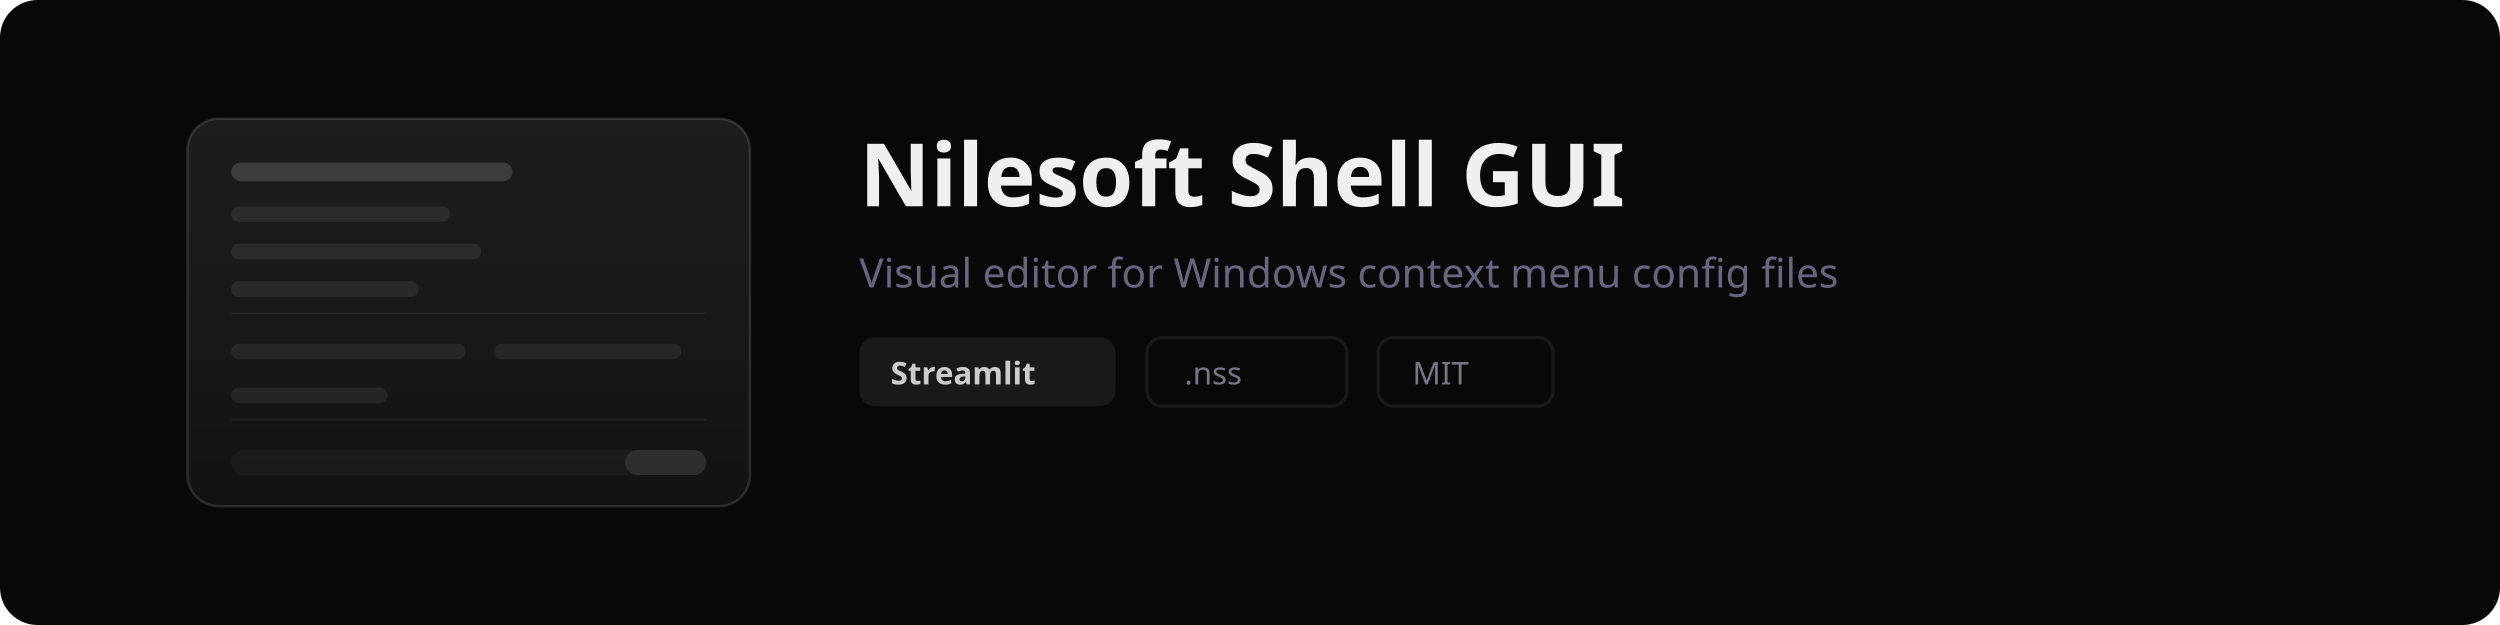
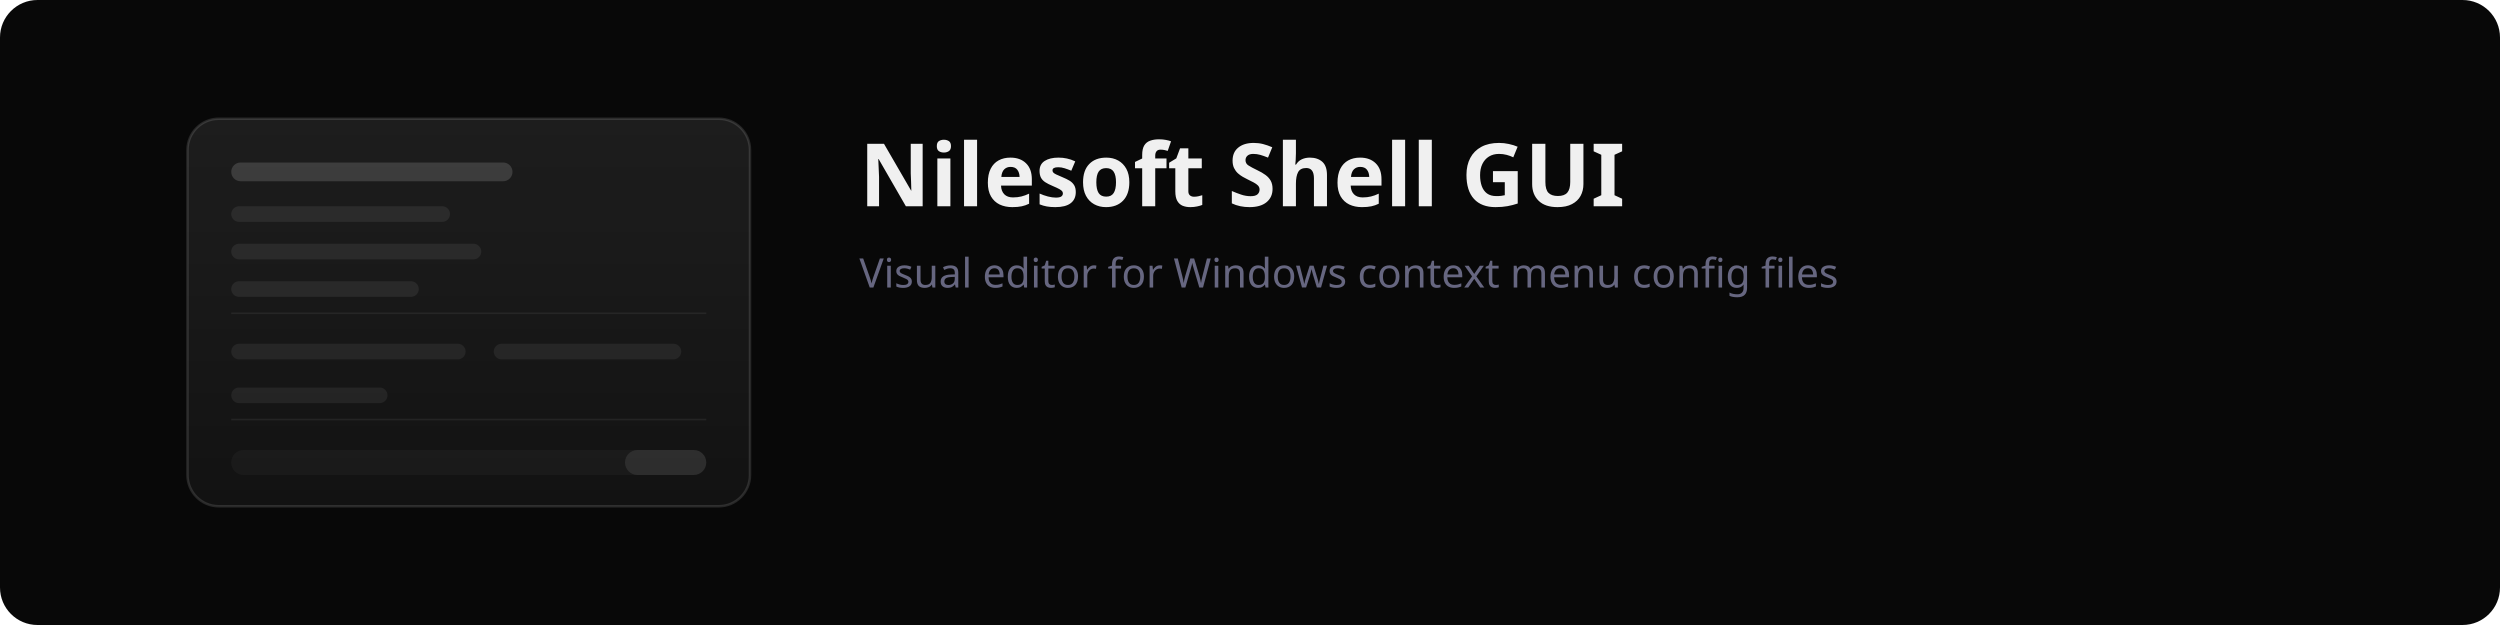
<svg xmlns="http://www.w3.org/2000/svg" viewBox="0 0 800 200" width="800" height="200">
  <defs>
    <linearGradient id="glass" x1="0" y1="0" x2="0" y2="1">
      <stop offset="0%" stop-color="#ffffff12" />
      <stop offset="100%" stop-color="#ffffff06" />
-     </linearGradient>
-     <linearGradient id="glass-hover" x1="0" y1="0" x2="0" y2="1">
-       <stop offset="0%" stop-color="#ffffff18" />
-       <stop offset="100%" stop-color="#ffffff0a" />
    </linearGradient>
    <linearGradient id="divider" x1="0" y1="0" x2="1" y2="0">
      <stop offset="0%" stop-color="#ffffff00" />
      <stop offset="50%" stop-color="#ffffff15" />
      <stop offset="100%" stop-color="#ffffff00" />
    </linearGradient>
  </defs>
  <rect width="800" height="200" rx="12" fill="#080808" />
  <g>
    <animateTransform attributeName="transform" type="translate" values="0,0; 0,-8; 0,0; 0,8; 0,0" dur="6s" repeatCount="indefinite" />
    <g transform="translate(60, 38)">
      <rect x="0" y="0" width="180" height="124" rx="10" fill="url(#glass)" stroke="#ffffff20" stroke-width="0.8" />
      <rect x="0" y="0" width="180" height="124" rx="10" fill="#ffffff04" />
      <rect x="14" y="14" width="90" height="6" rx="3" fill="#ffffff25" />
      <rect x="14" y="28" width="70" height="5" rx="2.5" fill="#ffffff12" />
      <rect x="14" y="40" width="80" height="5" rx="2.5" fill="#ffffff12" />
      <rect x="14" y="52" width="60" height="5" rx="2.5" fill="#ffffff12" />
      <rect x="14" y="62" width="152" height="0.5" fill="#ffffff10" />
      <rect x="14" y="72" width="75" height="5" rx="2.5" fill="#ffffff10" />
      <rect x="98" y="72" width="60" height="5" rx="2.5" fill="#ffffff10" />
      <rect x="14" y="86" width="50" height="5" rx="2.5" fill="#ffffff10" />
      <rect x="14" y="96" width="152" height="0.5" fill="#ffffff10" />
      <rect x="14" y="106" width="152" height="8" rx="4" fill="#ffffff08" />
      <rect x="140" y="106" width="26" height="8" rx="4" fill="#ffffff15" />
    </g>
  </g>
  <text x="275" y="66" font-family="Segoe UI, sans-serif" font-size="28" font-weight="700" fill="#f0f0f0">Nilesoft Shell GUI</text>
  <text x="275" y="92" font-family="Segoe UI, sans-serif" font-size="13" fill="#666680">Visual editor for Windows context menu config files</text>
-   <g transform="translate(275, 108)">
-     <rect x="0" y="0" width="82" height="22" rx="5" fill="#ffffff12" />
-     <text x="10" y="15" font-family="Segoe UI, sans-serif" font-size="10" font-weight="600" fill="#cccccc">Streamlit</text>
-     <rect x="92" y="0" width="64" height="22" rx="5" fill="none" stroke="#ffffff12" stroke-width="1" />
-     <text x="104" y="15" font-family="Segoe UI, sans-serif" font-size="10" fill="#777788">.nss</text>
-     <rect x="166" y="0" width="56" height="22" rx="5" fill="none" stroke="#ffffff12" stroke-width="1" />
-     <text x="177" y="15" font-family="Segoe UI, sans-serif" font-size="10" fill="#777788">MIT</text>
-   </g>
</svg>
